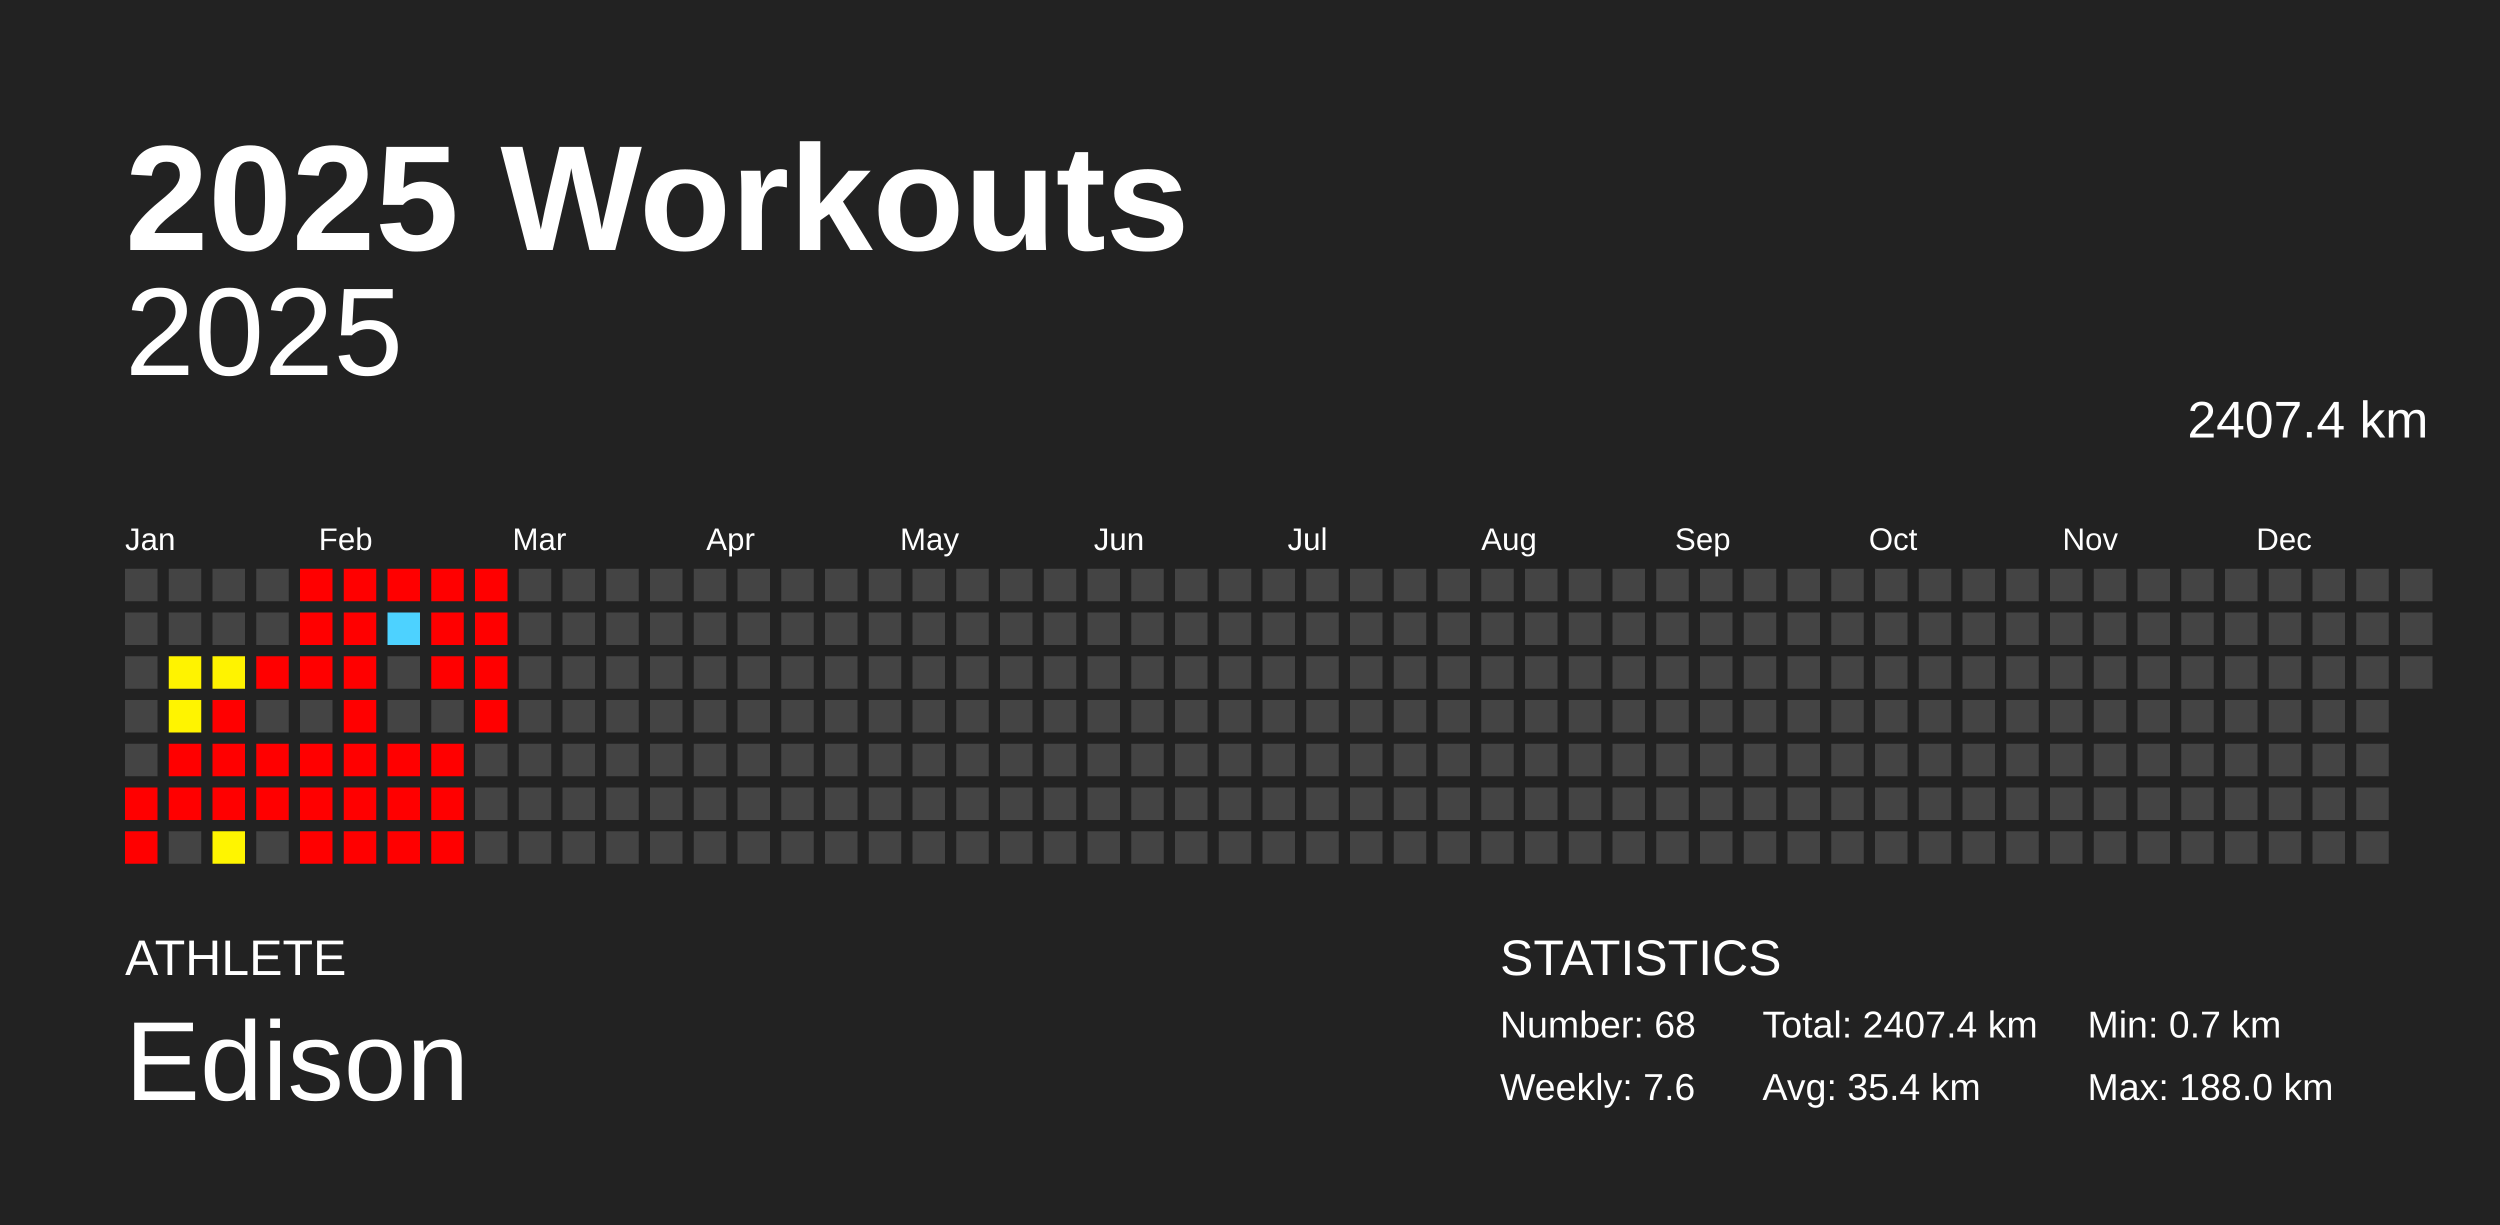
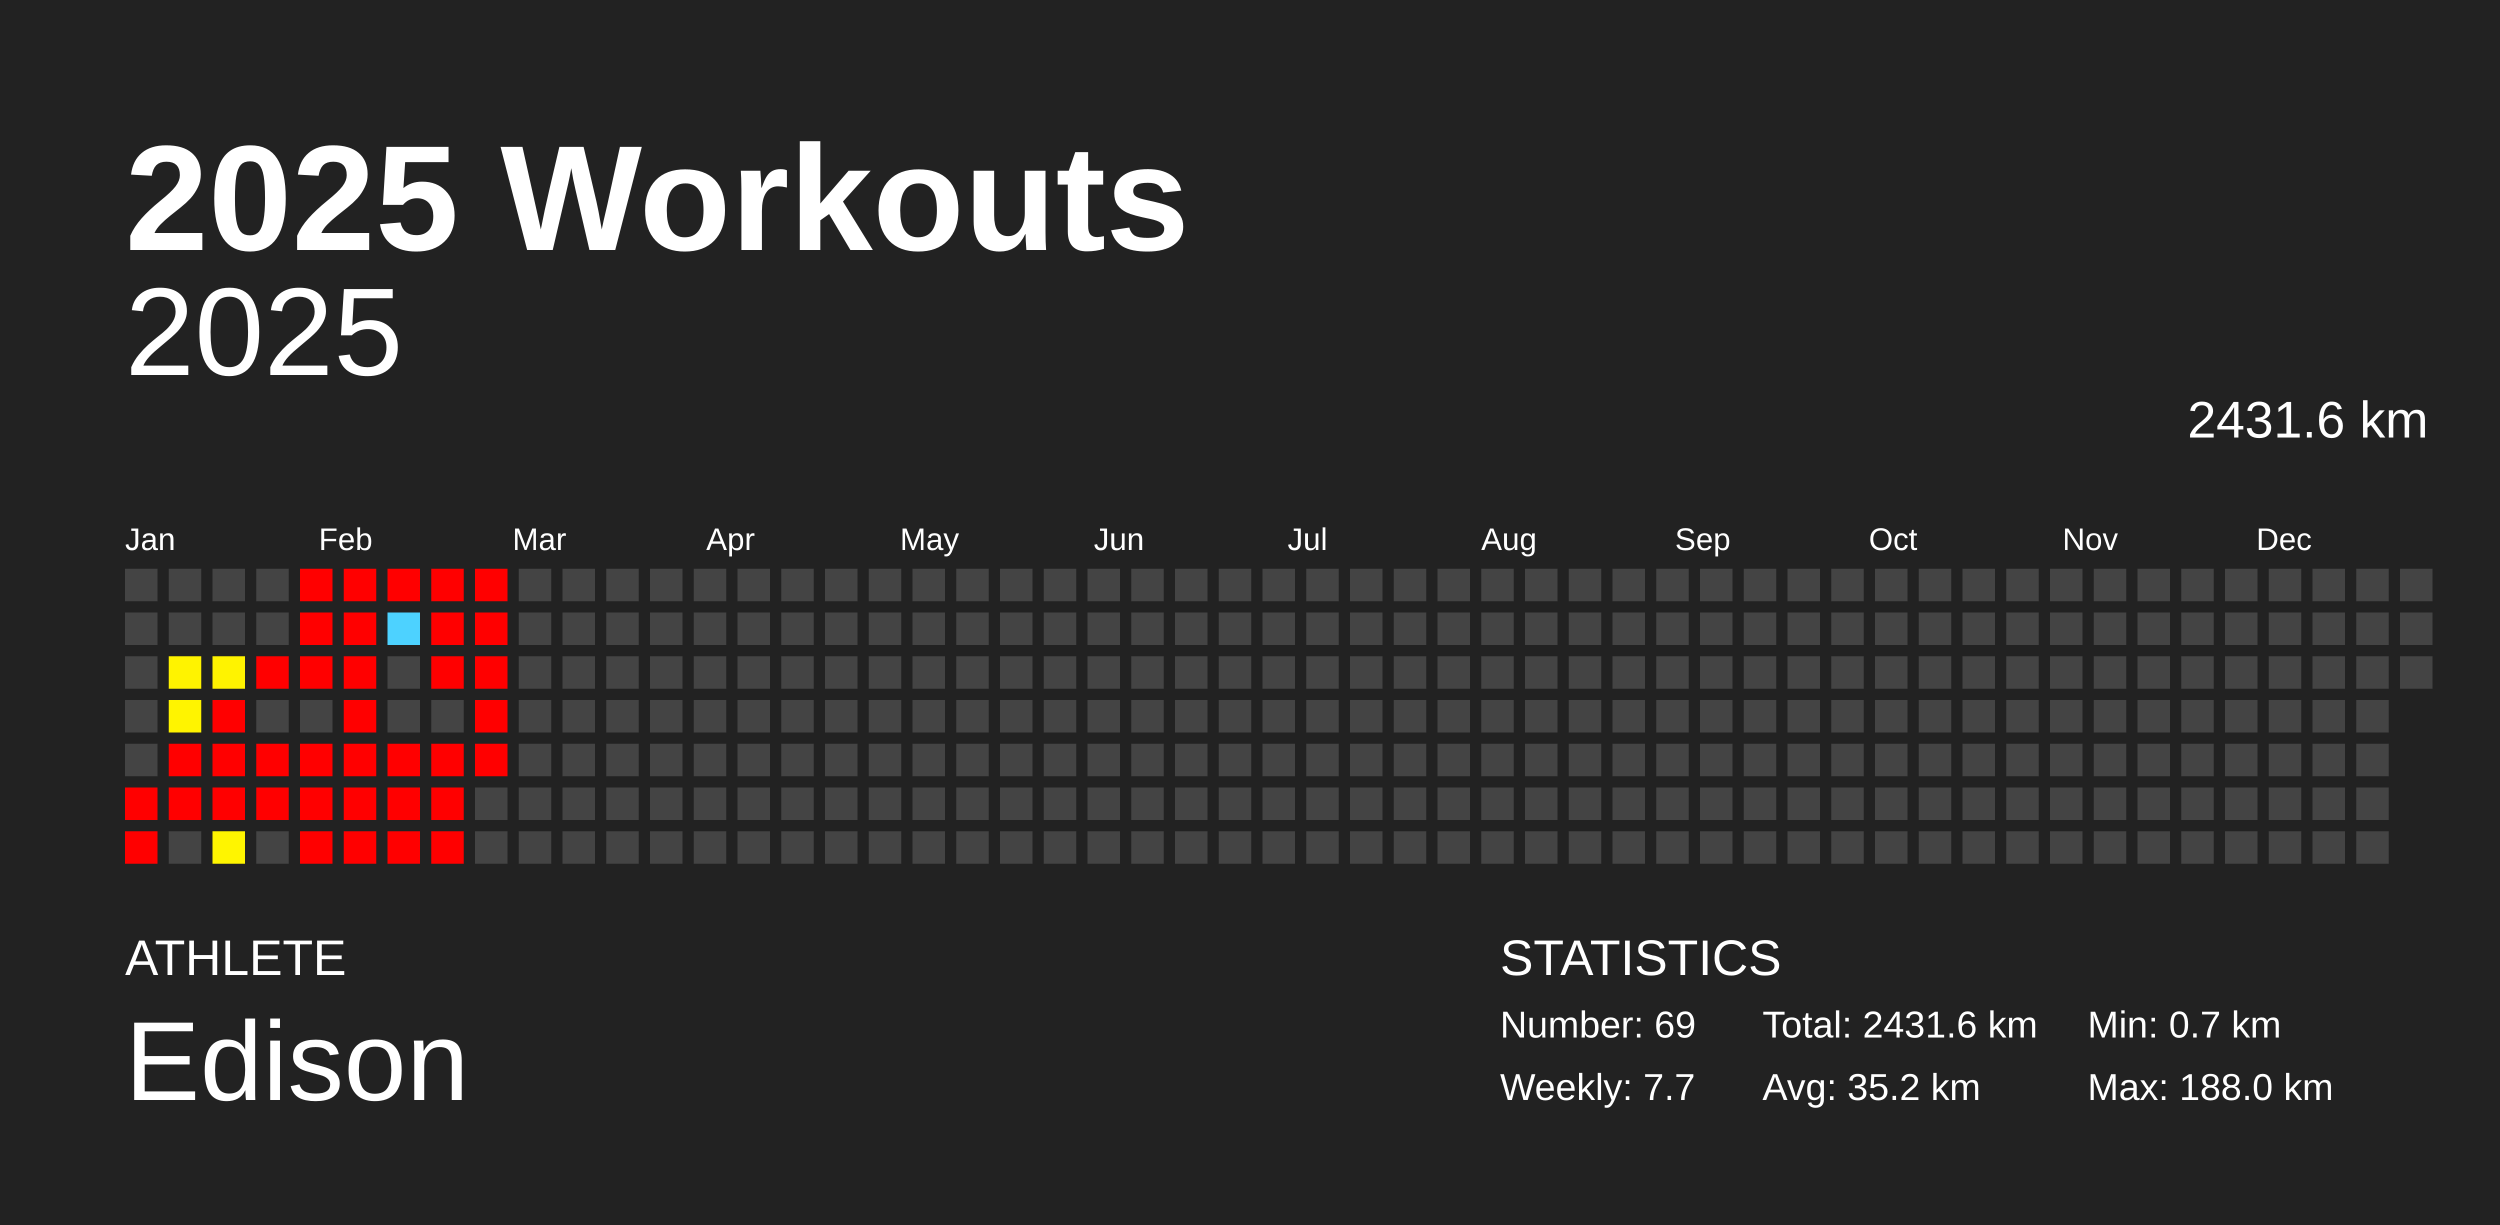
<svg xmlns="http://www.w3.org/2000/svg" baseProfile="full" height="98mm" version="1.1" viewBox="0,0,200,98" width="200mm">
  <defs />
  <rect fill="#222222" height="98" width="200" x="0" y="0" />
  <text fill="#FFFFFF" style="font-size:12px; font-family:Arial; font-weight:bold;" x="10" y="20">2025 Workouts</text>
  <text fill="#FFFFFF" style="font-size:4px; font-family:Arial" x="10" y="78">ATHLETE</text>
  <text fill="#FFFFFF" style="font-size:9px; font-family:Arial" x="10" y="88">Edison</text>
  <text fill="#FFFFFF" style="font-size:4px; font-family:Arial" x="120" y="78">STATISTICS</text>
-   <text fill="#FFFFFF" style="font-size:3px; font-family:Arial" x="120" y="83">Number: 68</text>
-   <text fill="#FFFFFF" style="font-size:3px; font-family:Arial" x="120" y="88">Weekly: 7.6</text>
-   <text fill="#FFFFFF" style="font-size:3px; font-family:Arial" x="141" y="83">Total: 2407.4 km</text>
-   <text fill="#FFFFFF" style="font-size:3px; font-family:Arial" x="141" y="88">Avg: 35.4 km</text>
+   <text fill="#FFFFFF" style="font-size:3px; font-family:Arial" x="120" y="83">Number: 69</text>
+   <text fill="#FFFFFF" style="font-size:3px; font-family:Arial" x="120" y="88">Weekly: 7.7</text>
+   <text fill="#FFFFFF" style="font-size:3px; font-family:Arial" x="141" y="83">Total: 2431.6 km</text>
+   <text fill="#FFFFFF" style="font-size:3px; font-family:Arial" x="141" y="88">Avg: 35.2 km</text>
  <text fill="#FFFFFF" style="font-size:3px; font-family:Arial" x="167" y="83">Min: 0.7 km</text>
  <text fill="#FFFFFF" style="font-size:3px; font-family:Arial" x="167" y="88">Max: 188.0 km</text>
  <text alignment-baseline="hanging" fill="#FFFFFF" style="font-size:10.0px; font-family:Arial;" x="10" y="30">2025</text>
-   <text alignment-baseline="hanging" fill="#FFFFFF" style="font-size:4.125px; font-family:Arial;" x="175" y="35">2407.4 km</text>
+   <text alignment-baseline="hanging" fill="#FFFFFF" style="font-size:4.125px; font-family:Arial;" x="175" y="35">2431.6 km</text>
  <text fill="#FFFFFF" style="font-size:2.5px; font-family:Arial" x="10.0" y="44">Jan</text>
  <text fill="#FFFFFF" style="font-size:2.5px; font-family:Arial" x="25.5" y="44">Feb</text>
  <text fill="#FFFFFF" style="font-size:2.5px; font-family:Arial" x="41.0" y="44">Mar</text>
  <text fill="#FFFFFF" style="font-size:2.5px; font-family:Arial" x="56.5" y="44">Apr</text>
  <text fill="#FFFFFF" style="font-size:2.5px; font-family:Arial" x="72.0" y="44">May</text>
  <text fill="#FFFFFF" style="font-size:2.5px; font-family:Arial" x="87.5" y="44">Jun</text>
  <text fill="#FFFFFF" style="font-size:2.5px; font-family:Arial" x="103.0" y="44">Jul</text>
  <text fill="#FFFFFF" style="font-size:2.5px; font-family:Arial" x="118.5" y="44">Aug</text>
  <text fill="#FFFFFF" style="font-size:2.5px; font-family:Arial" x="134.0" y="44">Sep</text>
  <text fill="#FFFFFF" style="font-size:2.5px; font-family:Arial" x="149.5" y="44">Oct</text>
  <text fill="#FFFFFF" style="font-size:2.5px; font-family:Arial" x="165.0" y="44">Nov</text>
  <text fill="#FFFFFF" style="font-size:2.5px; font-family:Arial" x="180.5" y="44">Dec</text>
  <rect fill="#444444" height="2.6" width="2.6" x="10.0" y="45.5" />
  <rect fill="#444444" height="2.6" width="2.6" x="10.0" y="49.0" />
  <rect fill="#444444" height="2.6" width="2.6" x="10.0" y="52.5" />
  <rect fill="#444444" height="2.6" width="2.6" x="10.0" y="56.0" />
  <rect fill="#444444" height="2.6" width="2.6" x="10.0" y="59.5" />
  <rect fill="red" height="2.6" width="2.6" x="10.0" y="63.0" />
  <rect fill="red" height="2.6" width="2.6" x="10.0" y="66.5" />
  <rect fill="#444444" height="2.6" width="2.6" x="13.5" y="45.5" />
  <rect fill="#444444" height="2.6" width="2.6" x="13.5" y="49.0" />
  <rect fill="#fff300" height="2.6" width="2.6" x="13.5" y="52.5" />
  <rect fill="#fff400" height="2.6" width="2.6" x="13.5" y="56.0" />
  <rect fill="red" height="2.6" width="2.6" x="13.5" y="59.5" />
  <rect fill="red" height="2.6" width="2.6" x="13.5" y="63.0" />
  <rect fill="#444444" height="2.6" width="2.6" x="13.5" y="66.5" />
  <rect fill="#444444" height="2.6" width="2.6" x="17.0" y="45.5" />
  <rect fill="#444444" height="2.6" width="2.6" x="17.0" y="49.0" />
  <rect fill="#fff300" height="2.6" width="2.6" x="17.0" y="52.5" />
  <rect fill="red" height="2.6" width="2.6" x="17.0" y="56.0" />
  <rect fill="red" height="2.6" width="2.6" x="17.0" y="59.5" />
  <rect fill="red" height="2.6" width="2.6" x="17.0" y="63.0" />
  <rect fill="#fff500" height="2.6" width="2.6" x="17.0" y="66.5" />
  <rect fill="#444444" height="2.6" width="2.6" x="20.5" y="45.5" />
  <rect fill="#444444" height="2.6" width="2.6" x="20.5" y="49.0" />
  <rect fill="red" height="2.6" width="2.6" x="20.5" y="52.5" />
  <rect fill="#444444" height="2.6" width="2.6" x="20.5" y="56.0" />
  <rect fill="red" height="2.6" width="2.6" x="20.5" y="59.5" />
  <rect fill="red" height="2.6" width="2.6" x="20.5" y="63.0" />
  <rect fill="#444444" height="2.6" width="2.6" x="20.5" y="66.5" />
  <rect fill="red" height="2.6" width="2.6" x="24.0" y="45.5" />
  <rect fill="red" height="2.6" width="2.6" x="24.0" y="49.0" />
  <rect fill="red" height="2.6" width="2.6" x="24.0" y="52.5" />
  <rect fill="#444444" height="2.6" width="2.6" x="24.0" y="56.0" />
  <rect fill="red" height="2.6" width="2.6" x="24.0" y="59.5" />
  <rect fill="red" height="2.6" width="2.6" x="24.0" y="63.0" />
  <rect fill="red" height="2.6" width="2.6" x="24.0" y="66.5" />
  <rect fill="red" height="2.6" width="2.6" x="27.5" y="45.5" />
  <rect fill="red" height="2.6" width="2.6" x="27.5" y="49.0" />
  <rect fill="red" height="2.6" width="2.6" x="27.5" y="52.5" />
  <rect fill="red" height="2.6" width="2.6" x="27.5" y="56.0" />
  <rect fill="red" height="2.6" width="2.6" x="27.5" y="59.5" />
  <rect fill="red" height="2.6" width="2.6" x="27.5" y="63.0" />
  <rect fill="red" height="2.6" width="2.6" x="27.5" y="66.5" />
  <rect fill="red" height="2.6" width="2.6" x="31.0" y="45.5" />
  <rect fill="#4dd2ff" height="2.6" width="2.6" x="31.0" y="49.0" />
  <rect fill="#444444" height="2.6" width="2.6" x="31.0" y="52.5" />
  <rect fill="#444444" height="2.6" width="2.6" x="31.0" y="56.0" />
  <rect fill="red" height="2.6" width="2.6" x="31.0" y="59.5" />
  <rect fill="red" height="2.6" width="2.6" x="31.0" y="63.0" />
  <rect fill="red" height="2.6" width="2.6" x="31.0" y="66.5" />
  <rect fill="red" height="2.6" width="2.6" x="34.5" y="45.5" />
  <rect fill="red" height="2.6" width="2.6" x="34.5" y="49.0" />
  <rect fill="red" height="2.6" width="2.6" x="34.5" y="52.5" />
  <rect fill="#444444" height="2.6" width="2.6" x="34.5" y="56.0" />
  <rect fill="red" height="2.6" width="2.6" x="34.5" y="59.5" />
  <rect fill="red" height="2.6" width="2.6" x="34.5" y="63.0" />
  <rect fill="red" height="2.6" width="2.6" x="34.5" y="66.5" />
  <rect fill="red" height="2.6" width="2.6" x="38.0" y="45.5" />
  <rect fill="red" height="2.6" width="2.6" x="38.0" y="49.0" />
  <rect fill="red" height="2.6" width="2.6" x="38.0" y="52.5" />
  <rect fill="red" height="2.6" width="2.6" x="38.0" y="56.0" />
-   <rect fill="#444444" height="2.6" width="2.6" x="38.0" y="59.5" />
+   <rect fill="red" height="2.6" width="2.6" x="38.0" y="59.5" />
  <rect fill="#444444" height="2.6" width="2.6" x="38.0" y="63.0" />
  <rect fill="#444444" height="2.6" width="2.6" x="38.0" y="66.5" />
  <rect fill="#444444" height="2.6" width="2.6" x="41.5" y="45.5" />
  <rect fill="#444444" height="2.6" width="2.6" x="41.5" y="49.0" />
  <rect fill="#444444" height="2.6" width="2.6" x="41.5" y="52.5" />
  <rect fill="#444444" height="2.6" width="2.6" x="41.5" y="56.0" />
  <rect fill="#444444" height="2.6" width="2.6" x="41.5" y="59.5" />
  <rect fill="#444444" height="2.6" width="2.6" x="41.5" y="63.0" />
  <rect fill="#444444" height="2.6" width="2.6" x="41.5" y="66.5" />
  <rect fill="#444444" height="2.6" width="2.6" x="45.0" y="45.5" />
  <rect fill="#444444" height="2.6" width="2.6" x="45.0" y="49.0" />
  <rect fill="#444444" height="2.6" width="2.6" x="45.0" y="52.5" />
  <rect fill="#444444" height="2.6" width="2.6" x="45.0" y="56.0" />
  <rect fill="#444444" height="2.6" width="2.6" x="45.0" y="59.5" />
  <rect fill="#444444" height="2.6" width="2.6" x="45.0" y="63.0" />
  <rect fill="#444444" height="2.6" width="2.6" x="45.0" y="66.5" />
  <rect fill="#444444" height="2.6" width="2.6" x="48.5" y="45.5" />
  <rect fill="#444444" height="2.6" width="2.6" x="48.5" y="49.0" />
  <rect fill="#444444" height="2.6" width="2.6" x="48.5" y="52.5" />
  <rect fill="#444444" height="2.6" width="2.6" x="48.5" y="56.0" />
  <rect fill="#444444" height="2.6" width="2.6" x="48.5" y="59.5" />
  <rect fill="#444444" height="2.6" width="2.6" x="48.5" y="63.0" />
  <rect fill="#444444" height="2.6" width="2.6" x="48.5" y="66.5" />
  <rect fill="#444444" height="2.6" width="2.6" x="52.0" y="45.5" />
  <rect fill="#444444" height="2.6" width="2.6" x="52.0" y="49.0" />
  <rect fill="#444444" height="2.6" width="2.6" x="52.0" y="52.5" />
  <rect fill="#444444" height="2.6" width="2.6" x="52.0" y="56.0" />
  <rect fill="#444444" height="2.6" width="2.6" x="52.0" y="59.5" />
  <rect fill="#444444" height="2.6" width="2.6" x="52.0" y="63.0" />
  <rect fill="#444444" height="2.6" width="2.6" x="52.0" y="66.5" />
  <rect fill="#444444" height="2.6" width="2.6" x="55.5" y="45.5" />
  <rect fill="#444444" height="2.6" width="2.6" x="55.5" y="49.0" />
  <rect fill="#444444" height="2.6" width="2.6" x="55.5" y="52.5" />
  <rect fill="#444444" height="2.6" width="2.6" x="55.5" y="56.0" />
  <rect fill="#444444" height="2.6" width="2.6" x="55.5" y="59.5" />
  <rect fill="#444444" height="2.6" width="2.6" x="55.5" y="63.0" />
  <rect fill="#444444" height="2.6" width="2.6" x="55.5" y="66.5" />
  <rect fill="#444444" height="2.6" width="2.6" x="59.0" y="45.5" />
  <rect fill="#444444" height="2.6" width="2.6" x="59.0" y="49.0" />
  <rect fill="#444444" height="2.6" width="2.6" x="59.0" y="52.5" />
  <rect fill="#444444" height="2.6" width="2.6" x="59.0" y="56.0" />
  <rect fill="#444444" height="2.6" width="2.6" x="59.0" y="59.5" />
  <rect fill="#444444" height="2.6" width="2.6" x="59.0" y="63.0" />
  <rect fill="#444444" height="2.6" width="2.6" x="59.0" y="66.5" />
  <rect fill="#444444" height="2.6" width="2.6" x="62.5" y="45.5" />
  <rect fill="#444444" height="2.6" width="2.6" x="62.5" y="49.0" />
  <rect fill="#444444" height="2.6" width="2.6" x="62.5" y="52.5" />
  <rect fill="#444444" height="2.6" width="2.6" x="62.5" y="56.0" />
  <rect fill="#444444" height="2.6" width="2.6" x="62.5" y="59.5" />
  <rect fill="#444444" height="2.6" width="2.6" x="62.5" y="63.0" />
  <rect fill="#444444" height="2.6" width="2.6" x="62.5" y="66.5" />
  <rect fill="#444444" height="2.6" width="2.6" x="66.0" y="45.5" />
  <rect fill="#444444" height="2.6" width="2.6" x="66.0" y="49.0" />
  <rect fill="#444444" height="2.6" width="2.6" x="66.0" y="52.5" />
  <rect fill="#444444" height="2.6" width="2.6" x="66.0" y="56.0" />
  <rect fill="#444444" height="2.6" width="2.6" x="66.0" y="59.5" />
  <rect fill="#444444" height="2.6" width="2.6" x="66.0" y="63.0" />
  <rect fill="#444444" height="2.6" width="2.6" x="66.0" y="66.5" />
  <rect fill="#444444" height="2.6" width="2.6" x="69.5" y="45.5" />
  <rect fill="#444444" height="2.6" width="2.6" x="69.5" y="49.0" />
  <rect fill="#444444" height="2.6" width="2.6" x="69.5" y="52.5" />
  <rect fill="#444444" height="2.6" width="2.6" x="69.5" y="56.0" />
  <rect fill="#444444" height="2.6" width="2.6" x="69.5" y="59.5" />
  <rect fill="#444444" height="2.6" width="2.6" x="69.5" y="63.0" />
  <rect fill="#444444" height="2.6" width="2.6" x="69.5" y="66.5" />
  <rect fill="#444444" height="2.6" width="2.6" x="73.0" y="45.5" />
  <rect fill="#444444" height="2.6" width="2.6" x="73.0" y="49.0" />
  <rect fill="#444444" height="2.6" width="2.6" x="73.0" y="52.5" />
  <rect fill="#444444" height="2.6" width="2.6" x="73.0" y="56.0" />
  <rect fill="#444444" height="2.6" width="2.6" x="73.0" y="59.5" />
  <rect fill="#444444" height="2.6" width="2.6" x="73.0" y="63.0" />
  <rect fill="#444444" height="2.6" width="2.6" x="73.0" y="66.5" />
  <rect fill="#444444" height="2.6" width="2.6" x="76.5" y="45.5" />
  <rect fill="#444444" height="2.6" width="2.6" x="76.5" y="49.0" />
  <rect fill="#444444" height="2.6" width="2.6" x="76.5" y="52.5" />
  <rect fill="#444444" height="2.6" width="2.6" x="76.5" y="56.0" />
  <rect fill="#444444" height="2.6" width="2.6" x="76.5" y="59.5" />
  <rect fill="#444444" height="2.6" width="2.6" x="76.5" y="63.0" />
  <rect fill="#444444" height="2.6" width="2.6" x="76.5" y="66.5" />
  <rect fill="#444444" height="2.6" width="2.6" x="80.0" y="45.5" />
  <rect fill="#444444" height="2.6" width="2.6" x="80.0" y="49.0" />
  <rect fill="#444444" height="2.6" width="2.6" x="80.0" y="52.5" />
  <rect fill="#444444" height="2.6" width="2.6" x="80.0" y="56.0" />
  <rect fill="#444444" height="2.6" width="2.6" x="80.0" y="59.5" />
  <rect fill="#444444" height="2.6" width="2.6" x="80.0" y="63.0" />
  <rect fill="#444444" height="2.6" width="2.6" x="80.0" y="66.5" />
  <rect fill="#444444" height="2.6" width="2.6" x="83.5" y="45.5" />
  <rect fill="#444444" height="2.6" width="2.6" x="83.5" y="49.0" />
  <rect fill="#444444" height="2.6" width="2.6" x="83.5" y="52.5" />
  <rect fill="#444444" height="2.6" width="2.6" x="83.5" y="56.0" />
  <rect fill="#444444" height="2.6" width="2.6" x="83.5" y="59.5" />
  <rect fill="#444444" height="2.6" width="2.6" x="83.5" y="63.0" />
  <rect fill="#444444" height="2.6" width="2.6" x="83.5" y="66.5" />
  <rect fill="#444444" height="2.6" width="2.6" x="87.0" y="45.5" />
  <rect fill="#444444" height="2.6" width="2.6" x="87.0" y="49.0" />
  <rect fill="#444444" height="2.6" width="2.6" x="87.0" y="52.5" />
  <rect fill="#444444" height="2.6" width="2.6" x="87.0" y="56.0" />
  <rect fill="#444444" height="2.6" width="2.6" x="87.0" y="59.5" />
  <rect fill="#444444" height="2.6" width="2.6" x="87.0" y="63.0" />
  <rect fill="#444444" height="2.6" width="2.6" x="87.0" y="66.5" />
  <rect fill="#444444" height="2.6" width="2.6" x="90.5" y="45.5" />
  <rect fill="#444444" height="2.6" width="2.6" x="90.5" y="49.0" />
  <rect fill="#444444" height="2.6" width="2.6" x="90.5" y="52.5" />
  <rect fill="#444444" height="2.6" width="2.6" x="90.5" y="56.0" />
  <rect fill="#444444" height="2.6" width="2.6" x="90.5" y="59.5" />
  <rect fill="#444444" height="2.6" width="2.6" x="90.5" y="63.0" />
  <rect fill="#444444" height="2.6" width="2.6" x="90.5" y="66.5" />
  <rect fill="#444444" height="2.6" width="2.6" x="94.0" y="45.5" />
  <rect fill="#444444" height="2.6" width="2.6" x="94.0" y="49.0" />
  <rect fill="#444444" height="2.6" width="2.6" x="94.0" y="52.5" />
  <rect fill="#444444" height="2.6" width="2.6" x="94.0" y="56.0" />
  <rect fill="#444444" height="2.6" width="2.6" x="94.0" y="59.5" />
  <rect fill="#444444" height="2.6" width="2.6" x="94.0" y="63.0" />
  <rect fill="#444444" height="2.6" width="2.6" x="94.0" y="66.5" />
  <rect fill="#444444" height="2.6" width="2.6" x="97.5" y="45.5" />
  <rect fill="#444444" height="2.6" width="2.6" x="97.5" y="49.0" />
  <rect fill="#444444" height="2.6" width="2.6" x="97.5" y="52.5" />
  <rect fill="#444444" height="2.6" width="2.6" x="97.5" y="56.0" />
  <rect fill="#444444" height="2.6" width="2.6" x="97.5" y="59.5" />
  <rect fill="#444444" height="2.6" width="2.6" x="97.5" y="63.0" />
  <rect fill="#444444" height="2.6" width="2.6" x="97.5" y="66.5" />
  <rect fill="#444444" height="2.6" width="2.6" x="101.0" y="45.5" />
  <rect fill="#444444" height="2.6" width="2.6" x="101.0" y="49.0" />
  <rect fill="#444444" height="2.6" width="2.6" x="101.0" y="52.5" />
  <rect fill="#444444" height="2.6" width="2.6" x="101.0" y="56.0" />
  <rect fill="#444444" height="2.6" width="2.6" x="101.0" y="59.5" />
  <rect fill="#444444" height="2.6" width="2.6" x="101.0" y="63.0" />
  <rect fill="#444444" height="2.6" width="2.6" x="101.0" y="66.5" />
  <rect fill="#444444" height="2.6" width="2.6" x="104.5" y="45.5" />
  <rect fill="#444444" height="2.6" width="2.6" x="104.5" y="49.0" />
  <rect fill="#444444" height="2.6" width="2.6" x="104.5" y="52.5" />
  <rect fill="#444444" height="2.6" width="2.6" x="104.5" y="56.0" />
  <rect fill="#444444" height="2.6" width="2.6" x="104.5" y="59.5" />
  <rect fill="#444444" height="2.6" width="2.6" x="104.5" y="63.0" />
  <rect fill="#444444" height="2.6" width="2.6" x="104.5" y="66.5" />
  <rect fill="#444444" height="2.6" width="2.6" x="108.0" y="45.5" />
  <rect fill="#444444" height="2.6" width="2.6" x="108.0" y="49.0" />
  <rect fill="#444444" height="2.6" width="2.6" x="108.0" y="52.5" />
  <rect fill="#444444" height="2.6" width="2.6" x="108.0" y="56.0" />
  <rect fill="#444444" height="2.6" width="2.6" x="108.0" y="59.5" />
  <rect fill="#444444" height="2.6" width="2.6" x="108.0" y="63.0" />
  <rect fill="#444444" height="2.6" width="2.6" x="108.0" y="66.5" />
  <rect fill="#444444" height="2.6" width="2.6" x="111.5" y="45.5" />
  <rect fill="#444444" height="2.6" width="2.6" x="111.5" y="49.0" />
  <rect fill="#444444" height="2.6" width="2.6" x="111.5" y="52.5" />
  <rect fill="#444444" height="2.6" width="2.6" x="111.5" y="56.0" />
  <rect fill="#444444" height="2.6" width="2.6" x="111.5" y="59.5" />
  <rect fill="#444444" height="2.6" width="2.6" x="111.5" y="63.0" />
  <rect fill="#444444" height="2.6" width="2.6" x="111.5" y="66.5" />
  <rect fill="#444444" height="2.6" width="2.6" x="115.0" y="45.5" />
  <rect fill="#444444" height="2.6" width="2.6" x="115.0" y="49.0" />
  <rect fill="#444444" height="2.6" width="2.6" x="115.0" y="52.5" />
  <rect fill="#444444" height="2.6" width="2.6" x="115.0" y="56.0" />
  <rect fill="#444444" height="2.6" width="2.6" x="115.0" y="59.5" />
  <rect fill="#444444" height="2.6" width="2.6" x="115.0" y="63.0" />
  <rect fill="#444444" height="2.6" width="2.6" x="115.0" y="66.5" />
  <rect fill="#444444" height="2.6" width="2.6" x="118.5" y="45.5" />
  <rect fill="#444444" height="2.6" width="2.6" x="118.5" y="49.0" />
  <rect fill="#444444" height="2.6" width="2.6" x="118.5" y="52.5" />
  <rect fill="#444444" height="2.6" width="2.6" x="118.5" y="56.0" />
  <rect fill="#444444" height="2.6" width="2.6" x="118.5" y="59.5" />
  <rect fill="#444444" height="2.6" width="2.6" x="118.5" y="63.0" />
  <rect fill="#444444" height="2.6" width="2.6" x="118.5" y="66.5" />
  <rect fill="#444444" height="2.6" width="2.6" x="122.0" y="45.5" />
  <rect fill="#444444" height="2.6" width="2.6" x="122.0" y="49.0" />
  <rect fill="#444444" height="2.6" width="2.6" x="122.0" y="52.5" />
  <rect fill="#444444" height="2.6" width="2.6" x="122.0" y="56.0" />
  <rect fill="#444444" height="2.6" width="2.6" x="122.0" y="59.5" />
  <rect fill="#444444" height="2.6" width="2.6" x="122.0" y="63.0" />
  <rect fill="#444444" height="2.6" width="2.6" x="122.0" y="66.5" />
  <rect fill="#444444" height="2.6" width="2.6" x="125.5" y="45.5" />
  <rect fill="#444444" height="2.6" width="2.6" x="125.5" y="49.0" />
  <rect fill="#444444" height="2.6" width="2.6" x="125.5" y="52.5" />
  <rect fill="#444444" height="2.6" width="2.6" x="125.5" y="56.0" />
  <rect fill="#444444" height="2.6" width="2.6" x="125.5" y="59.5" />
  <rect fill="#444444" height="2.6" width="2.6" x="125.5" y="63.0" />
  <rect fill="#444444" height="2.6" width="2.6" x="125.5" y="66.5" />
  <rect fill="#444444" height="2.6" width="2.6" x="129.0" y="45.5" />
  <rect fill="#444444" height="2.6" width="2.6" x="129.0" y="49.0" />
  <rect fill="#444444" height="2.6" width="2.6" x="129.0" y="52.5" />
  <rect fill="#444444" height="2.6" width="2.6" x="129.0" y="56.0" />
  <rect fill="#444444" height="2.6" width="2.6" x="129.0" y="59.5" />
  <rect fill="#444444" height="2.6" width="2.6" x="129.0" y="63.0" />
  <rect fill="#444444" height="2.6" width="2.6" x="129.0" y="66.5" />
  <rect fill="#444444" height="2.6" width="2.6" x="132.5" y="45.5" />
  <rect fill="#444444" height="2.6" width="2.6" x="132.5" y="49.0" />
  <rect fill="#444444" height="2.6" width="2.6" x="132.5" y="52.5" />
  <rect fill="#444444" height="2.6" width="2.6" x="132.5" y="56.0" />
  <rect fill="#444444" height="2.6" width="2.6" x="132.5" y="59.5" />
  <rect fill="#444444" height="2.6" width="2.6" x="132.5" y="63.0" />
  <rect fill="#444444" height="2.6" width="2.6" x="132.5" y="66.5" />
  <rect fill="#444444" height="2.6" width="2.6" x="136.0" y="45.5" />
  <rect fill="#444444" height="2.6" width="2.6" x="136.0" y="49.0" />
  <rect fill="#444444" height="2.6" width="2.6" x="136.0" y="52.5" />
  <rect fill="#444444" height="2.6" width="2.6" x="136.0" y="56.0" />
  <rect fill="#444444" height="2.6" width="2.6" x="136.0" y="59.5" />
  <rect fill="#444444" height="2.6" width="2.6" x="136.0" y="63.0" />
  <rect fill="#444444" height="2.6" width="2.6" x="136.0" y="66.5" />
  <rect fill="#444444" height="2.6" width="2.6" x="139.5" y="45.5" />
  <rect fill="#444444" height="2.6" width="2.6" x="139.5" y="49.0" />
  <rect fill="#444444" height="2.6" width="2.6" x="139.5" y="52.5" />
  <rect fill="#444444" height="2.6" width="2.6" x="139.5" y="56.0" />
  <rect fill="#444444" height="2.6" width="2.6" x="139.5" y="59.5" />
  <rect fill="#444444" height="2.6" width="2.6" x="139.5" y="63.0" />
  <rect fill="#444444" height="2.6" width="2.6" x="139.5" y="66.5" />
  <rect fill="#444444" height="2.6" width="2.6" x="143.0" y="45.5" />
  <rect fill="#444444" height="2.6" width="2.6" x="143.0" y="49.0" />
  <rect fill="#444444" height="2.6" width="2.6" x="143.0" y="52.5" />
  <rect fill="#444444" height="2.6" width="2.6" x="143.0" y="56.0" />
  <rect fill="#444444" height="2.6" width="2.6" x="143.0" y="59.5" />
  <rect fill="#444444" height="2.6" width="2.6" x="143.0" y="63.0" />
  <rect fill="#444444" height="2.6" width="2.6" x="143.0" y="66.5" />
  <rect fill="#444444" height="2.6" width="2.6" x="146.5" y="45.5" />
  <rect fill="#444444" height="2.6" width="2.6" x="146.5" y="49.0" />
  <rect fill="#444444" height="2.6" width="2.6" x="146.5" y="52.5" />
  <rect fill="#444444" height="2.6" width="2.6" x="146.5" y="56.0" />
  <rect fill="#444444" height="2.6" width="2.6" x="146.5" y="59.5" />
  <rect fill="#444444" height="2.6" width="2.6" x="146.5" y="63.0" />
  <rect fill="#444444" height="2.6" width="2.6" x="146.5" y="66.5" />
  <rect fill="#444444" height="2.6" width="2.6" x="150.0" y="45.5" />
  <rect fill="#444444" height="2.6" width="2.6" x="150.0" y="49.0" />
  <rect fill="#444444" height="2.6" width="2.6" x="150.0" y="52.5" />
  <rect fill="#444444" height="2.6" width="2.6" x="150.0" y="56.0" />
  <rect fill="#444444" height="2.6" width="2.6" x="150.0" y="59.5" />
  <rect fill="#444444" height="2.6" width="2.6" x="150.0" y="63.0" />
  <rect fill="#444444" height="2.6" width="2.6" x="150.0" y="66.5" />
  <rect fill="#444444" height="2.6" width="2.6" x="153.5" y="45.5" />
  <rect fill="#444444" height="2.6" width="2.6" x="153.5" y="49.0" />
  <rect fill="#444444" height="2.6" width="2.6" x="153.5" y="52.5" />
  <rect fill="#444444" height="2.6" width="2.6" x="153.5" y="56.0" />
  <rect fill="#444444" height="2.6" width="2.6" x="153.5" y="59.5" />
  <rect fill="#444444" height="2.6" width="2.6" x="153.5" y="63.0" />
  <rect fill="#444444" height="2.6" width="2.6" x="153.5" y="66.5" />
  <rect fill="#444444" height="2.6" width="2.6" x="157.0" y="45.5" />
  <rect fill="#444444" height="2.6" width="2.6" x="157.0" y="49.0" />
  <rect fill="#444444" height="2.6" width="2.6" x="157.0" y="52.5" />
  <rect fill="#444444" height="2.6" width="2.6" x="157.0" y="56.0" />
  <rect fill="#444444" height="2.6" width="2.6" x="157.0" y="59.5" />
  <rect fill="#444444" height="2.6" width="2.6" x="157.0" y="63.0" />
  <rect fill="#444444" height="2.6" width="2.6" x="157.0" y="66.5" />
  <rect fill="#444444" height="2.6" width="2.6" x="160.5" y="45.5" />
  <rect fill="#444444" height="2.6" width="2.6" x="160.5" y="49.0" />
  <rect fill="#444444" height="2.6" width="2.6" x="160.5" y="52.5" />
  <rect fill="#444444" height="2.6" width="2.6" x="160.5" y="56.0" />
  <rect fill="#444444" height="2.6" width="2.6" x="160.5" y="59.5" />
  <rect fill="#444444" height="2.6" width="2.6" x="160.5" y="63.0" />
  <rect fill="#444444" height="2.6" width="2.6" x="160.5" y="66.5" />
  <rect fill="#444444" height="2.6" width="2.6" x="164.0" y="45.5" />
  <rect fill="#444444" height="2.6" width="2.6" x="164.0" y="49.0" />
  <rect fill="#444444" height="2.6" width="2.6" x="164.0" y="52.5" />
  <rect fill="#444444" height="2.6" width="2.6" x="164.0" y="56.0" />
  <rect fill="#444444" height="2.6" width="2.6" x="164.0" y="59.5" />
  <rect fill="#444444" height="2.6" width="2.6" x="164.0" y="63.0" />
  <rect fill="#444444" height="2.6" width="2.6" x="164.0" y="66.5" />
  <rect fill="#444444" height="2.6" width="2.6" x="167.5" y="45.5" />
  <rect fill="#444444" height="2.6" width="2.6" x="167.5" y="49.0" />
  <rect fill="#444444" height="2.6" width="2.6" x="167.5" y="52.5" />
  <rect fill="#444444" height="2.6" width="2.6" x="167.5" y="56.0" />
  <rect fill="#444444" height="2.6" width="2.6" x="167.5" y="59.5" />
  <rect fill="#444444" height="2.6" width="2.6" x="167.5" y="63.0" />
  <rect fill="#444444" height="2.6" width="2.6" x="167.5" y="66.5" />
  <rect fill="#444444" height="2.6" width="2.6" x="171.0" y="45.5" />
  <rect fill="#444444" height="2.6" width="2.6" x="171.0" y="49.0" />
  <rect fill="#444444" height="2.6" width="2.6" x="171.0" y="52.5" />
  <rect fill="#444444" height="2.6" width="2.6" x="171.0" y="56.0" />
  <rect fill="#444444" height="2.6" width="2.6" x="171.0" y="59.5" />
  <rect fill="#444444" height="2.6" width="2.6" x="171.0" y="63.0" />
  <rect fill="#444444" height="2.6" width="2.6" x="171.0" y="66.5" />
  <rect fill="#444444" height="2.6" width="2.6" x="174.5" y="45.5" />
  <rect fill="#444444" height="2.6" width="2.6" x="174.5" y="49.0" />
  <rect fill="#444444" height="2.6" width="2.6" x="174.5" y="52.5" />
  <rect fill="#444444" height="2.6" width="2.6" x="174.5" y="56.0" />
  <rect fill="#444444" height="2.6" width="2.6" x="174.5" y="59.5" />
  <rect fill="#444444" height="2.6" width="2.6" x="174.5" y="63.0" />
  <rect fill="#444444" height="2.6" width="2.6" x="174.5" y="66.5" />
  <rect fill="#444444" height="2.6" width="2.6" x="178.0" y="45.5" />
  <rect fill="#444444" height="2.6" width="2.6" x="178.0" y="49.0" />
  <rect fill="#444444" height="2.6" width="2.6" x="178.0" y="52.5" />
  <rect fill="#444444" height="2.6" width="2.6" x="178.0" y="56.0" />
  <rect fill="#444444" height="2.6" width="2.6" x="178.0" y="59.5" />
  <rect fill="#444444" height="2.6" width="2.6" x="178.0" y="63.0" />
  <rect fill="#444444" height="2.6" width="2.6" x="178.0" y="66.5" />
  <rect fill="#444444" height="2.6" width="2.6" x="181.5" y="45.5" />
  <rect fill="#444444" height="2.6" width="2.6" x="181.5" y="49.0" />
  <rect fill="#444444" height="2.6" width="2.6" x="181.5" y="52.5" />
  <rect fill="#444444" height="2.6" width="2.6" x="181.5" y="56.0" />
  <rect fill="#444444" height="2.6" width="2.6" x="181.5" y="59.5" />
  <rect fill="#444444" height="2.6" width="2.6" x="181.5" y="63.0" />
  <rect fill="#444444" height="2.6" width="2.6" x="181.5" y="66.5" />
  <rect fill="#444444" height="2.6" width="2.6" x="185.0" y="45.5" />
  <rect fill="#444444" height="2.6" width="2.6" x="185.0" y="49.0" />
  <rect fill="#444444" height="2.6" width="2.6" x="185.0" y="52.5" />
  <rect fill="#444444" height="2.6" width="2.6" x="185.0" y="56.0" />
  <rect fill="#444444" height="2.6" width="2.6" x="185.0" y="59.5" />
  <rect fill="#444444" height="2.6" width="2.6" x="185.0" y="63.0" />
  <rect fill="#444444" height="2.6" width="2.6" x="185.0" y="66.5" />
  <rect fill="#444444" height="2.6" width="2.6" x="188.5" y="45.5" />
  <rect fill="#444444" height="2.6" width="2.6" x="188.5" y="49.0" />
  <rect fill="#444444" height="2.6" width="2.6" x="188.5" y="52.5" />
  <rect fill="#444444" height="2.6" width="2.6" x="188.5" y="56.0" />
  <rect fill="#444444" height="2.6" width="2.6" x="188.5" y="59.5" />
  <rect fill="#444444" height="2.6" width="2.6" x="188.5" y="63.0" />
  <rect fill="#444444" height="2.6" width="2.6" x="188.5" y="66.5" />
  <rect fill="#444444" height="2.6" width="2.6" x="192.0" y="45.5" />
  <rect fill="#444444" height="2.6" width="2.6" x="192.0" y="49.0" />
  <rect fill="#444444" height="2.6" width="2.6" x="192.0" y="52.5" />
</svg>
